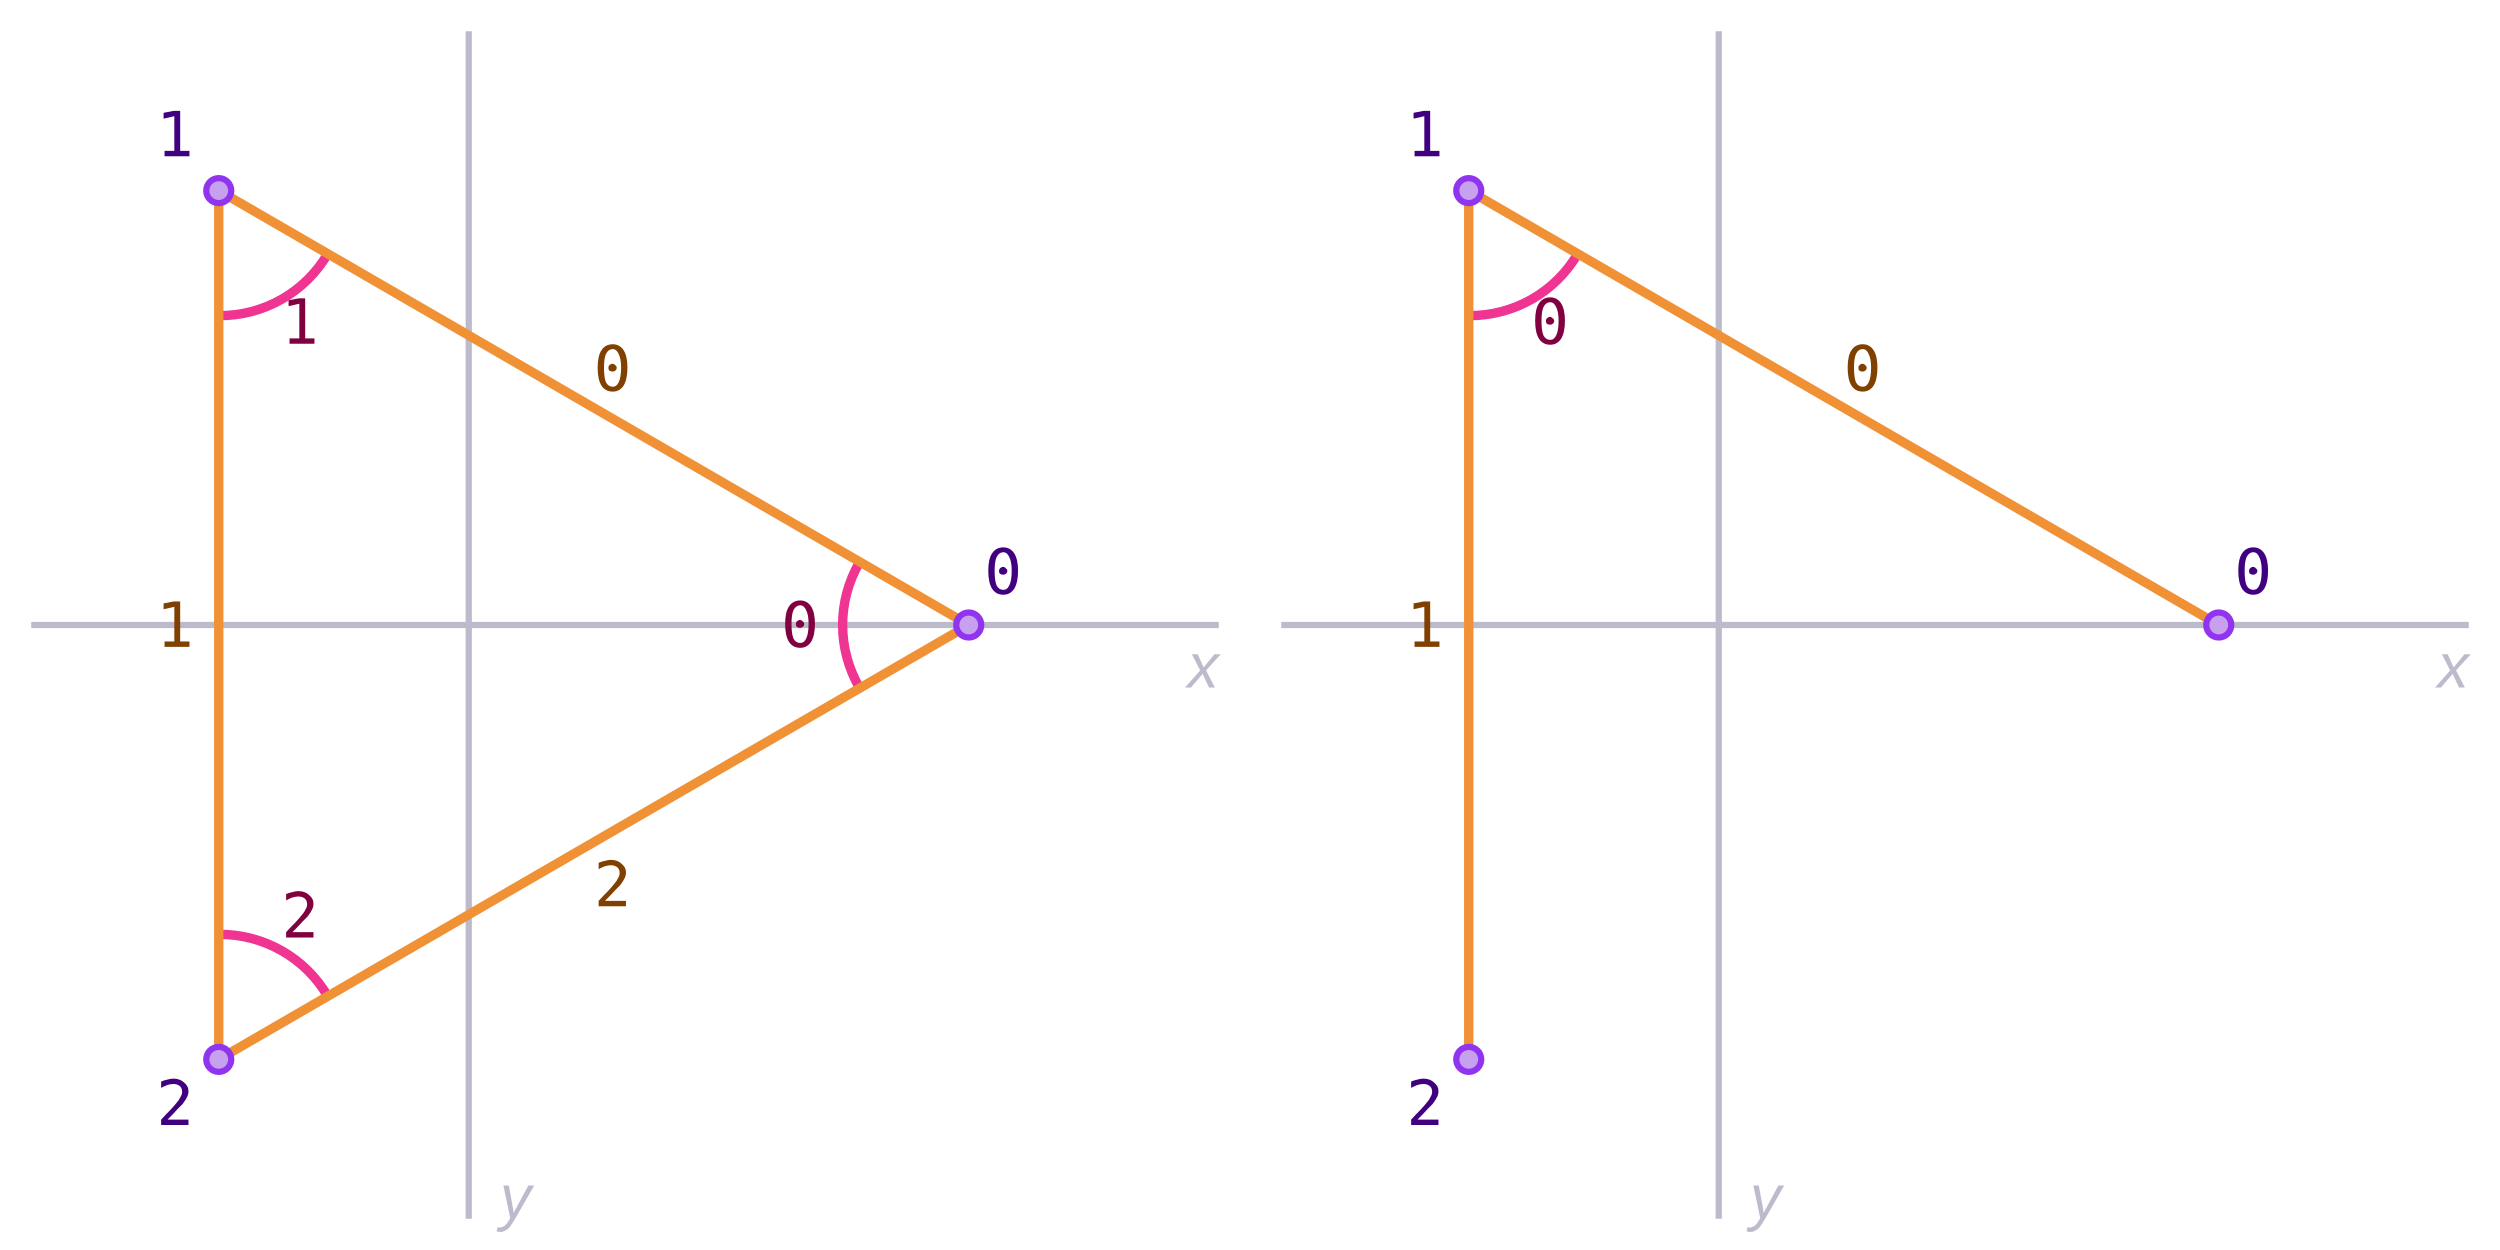
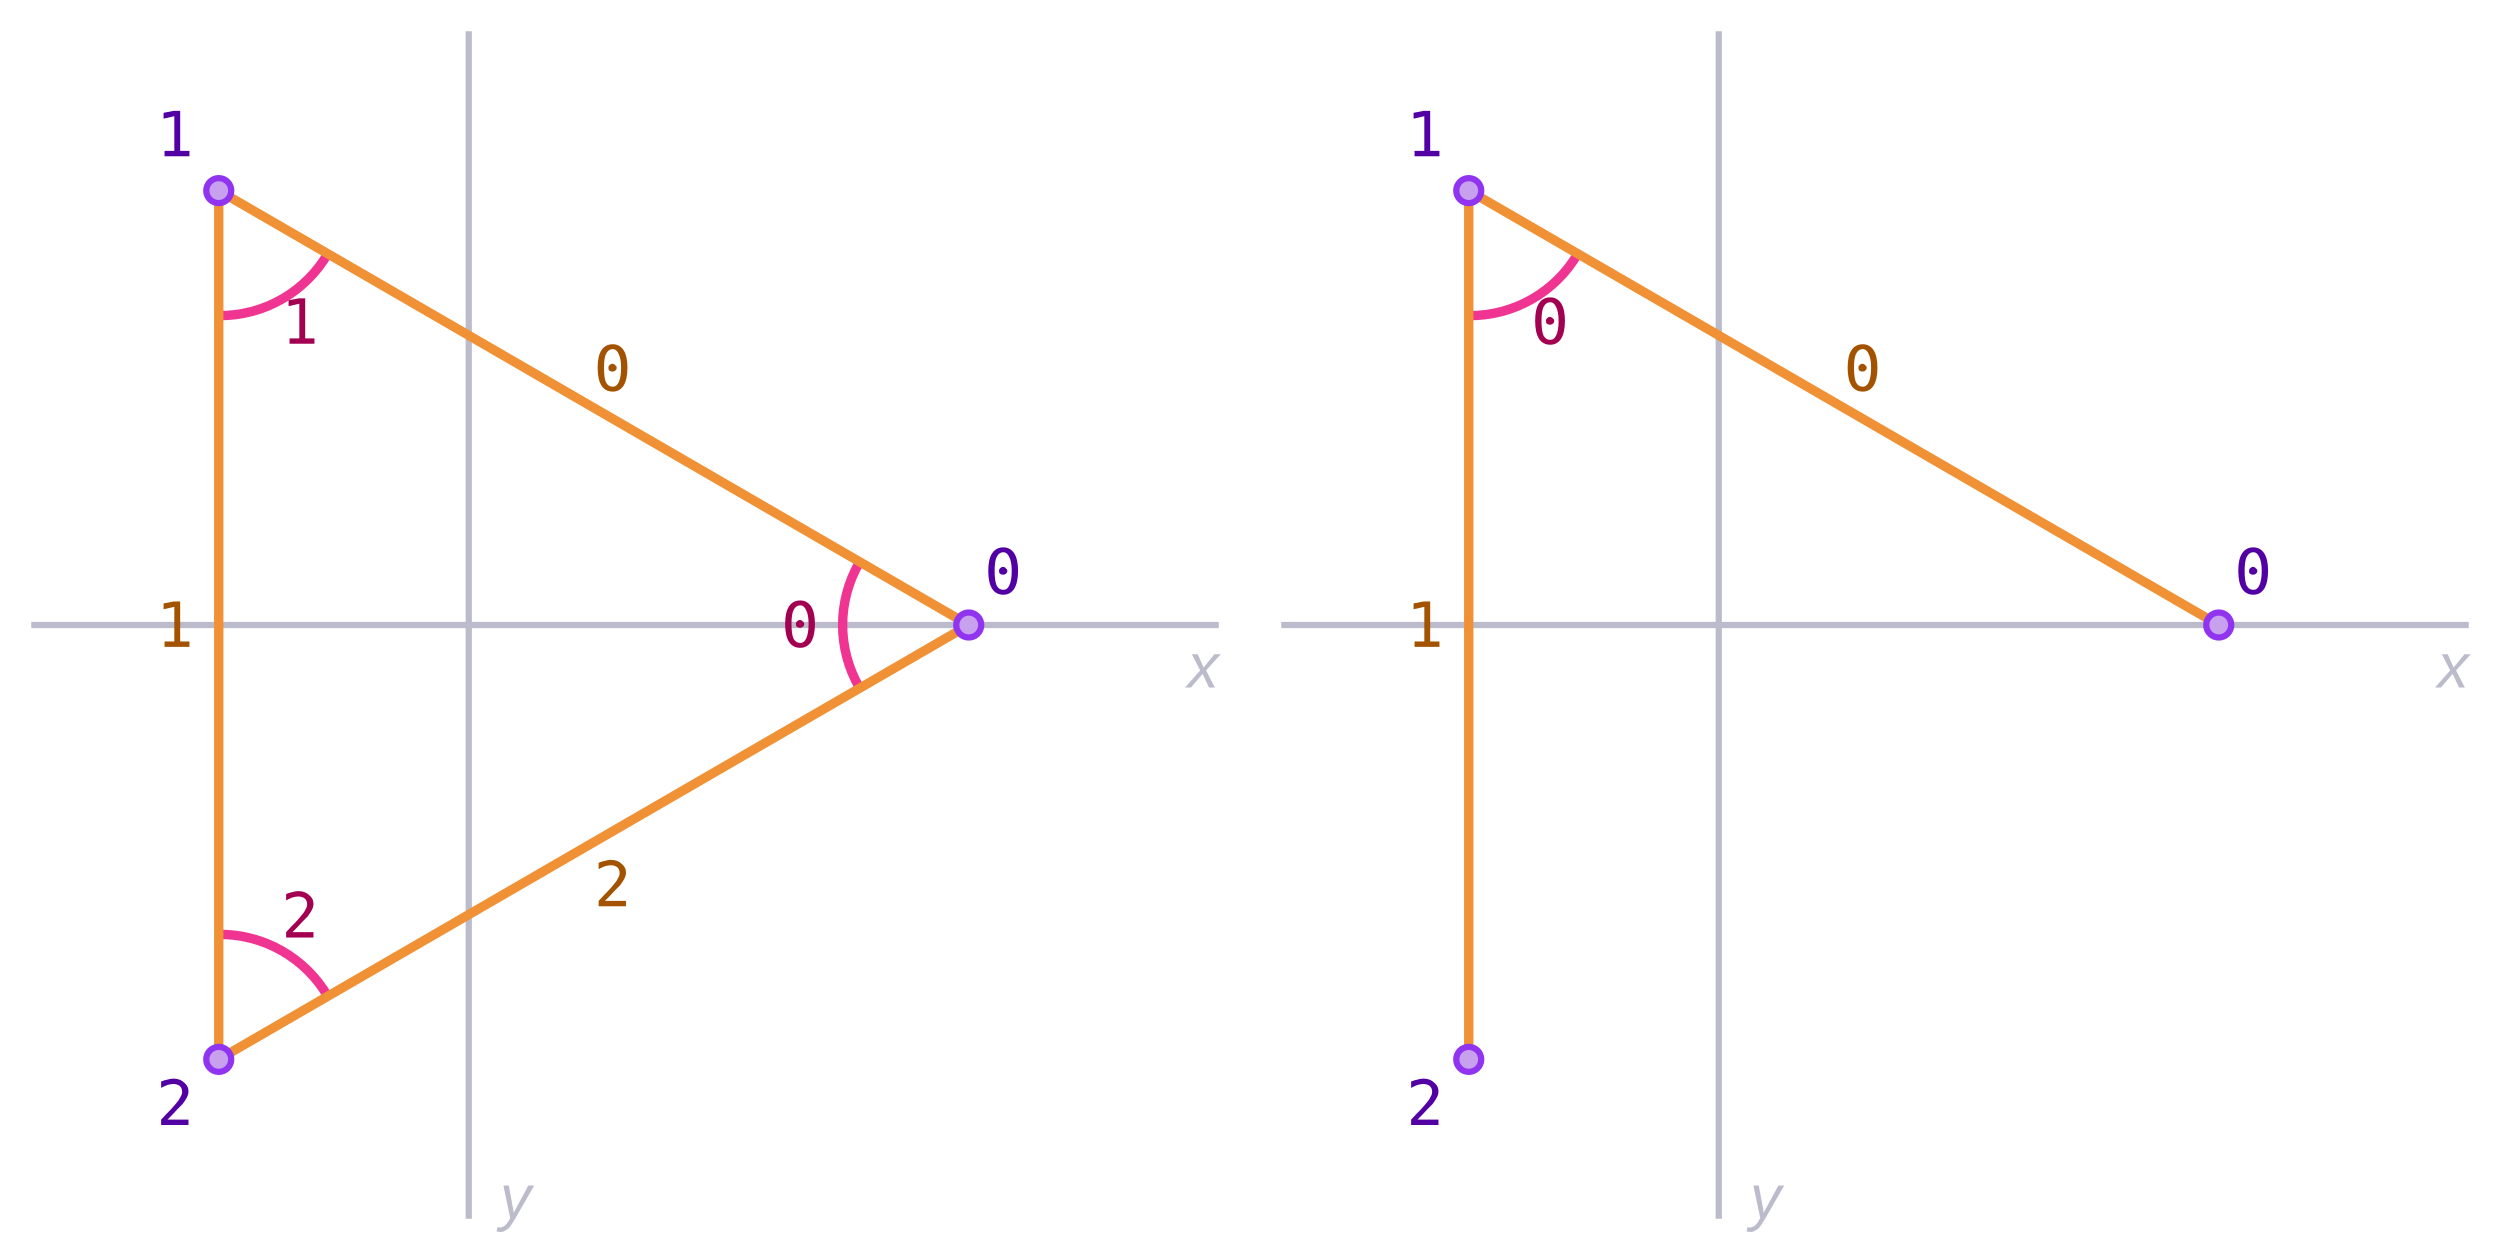
<svg xmlns="http://www.w3.org/2000/svg" xmlns:xlink="http://www.w3.org/1999/xlink" viewBox="-40 -20 80 40">
-   <style>[d]{fill:none;stroke:#ef9134;stroke-width:.3px}#c [x]{fill:#bbc;font:italic 2px tahoma,arial}#c [d],[r]{stroke:#bbc;stroke-width:.2px}[x]{fill:#400080;font:2px consolas,monospace}[r]{fill:#c7a0ee;stroke:#9134ef}[d]~[x]{fill:#804000}[d*=A]{stroke:#ef3491}#g~[y]{fill:#800040}</style>
+   <style>[d]{fill:none;stroke:#ef9134;stroke-width:.3px}#c [x]{fill:#bbc;font:italic 2px tahoma,arial}#c [d],[r]{stroke:#bbc;stroke-width:.2px}[x]{fill:#5200a3;font:2px consolas,monospace}[r]{fill:#c7a0ee;stroke:#9134ef}[d]~[x]{fill:#a35200}[d*=A]{stroke:#ef3491}#g~[y]{fill:#a30052}</style>
  <g id="c">
    <path d="M1 0h38" />
    <text x="38" y="2">x</text>
    <path d="M15-19v38" />
    <text x="16" y="19">y</text>
  </g>
  <use xlink:href="#c" x="-40" />
  <path d="M-29.5 11.9A4 4 0 0 0-33 9.9M-12.5 2A4 4 0 0 1-12.5-2" />
  <path d="M-9 0-33 13.9" />
  <text x="-21" y="9">2</text>
  <g id="g">
    <text x="31.5" y="-1">0</text>
    <text x="5" y="-15">1</text>
    <text x="5" y="16">2</text>
    <path d="M10.5-11.9A4 4 0 0 1 7-9.9" />
    <path d="M31 0L7-13.9v27.7" />
    <text x="19" y="-7.5">0</text>
    <text x="5" y=".7">1</text>
    <circle r=".4" cx="31" />
    <circle r=".4" cx="7" cy="-13.9" />
    <circle r=".4" cx="7" cy="13.9" />
  </g>
  <use xlink:href="#g" x="-40" />
  <text x="9" y="-9">0</text>
  <text x="-15" y=".7">0</text>
  <text x="-31" y="-9">1</text>
  <text x="-31" y="10">2</text>
</svg>
